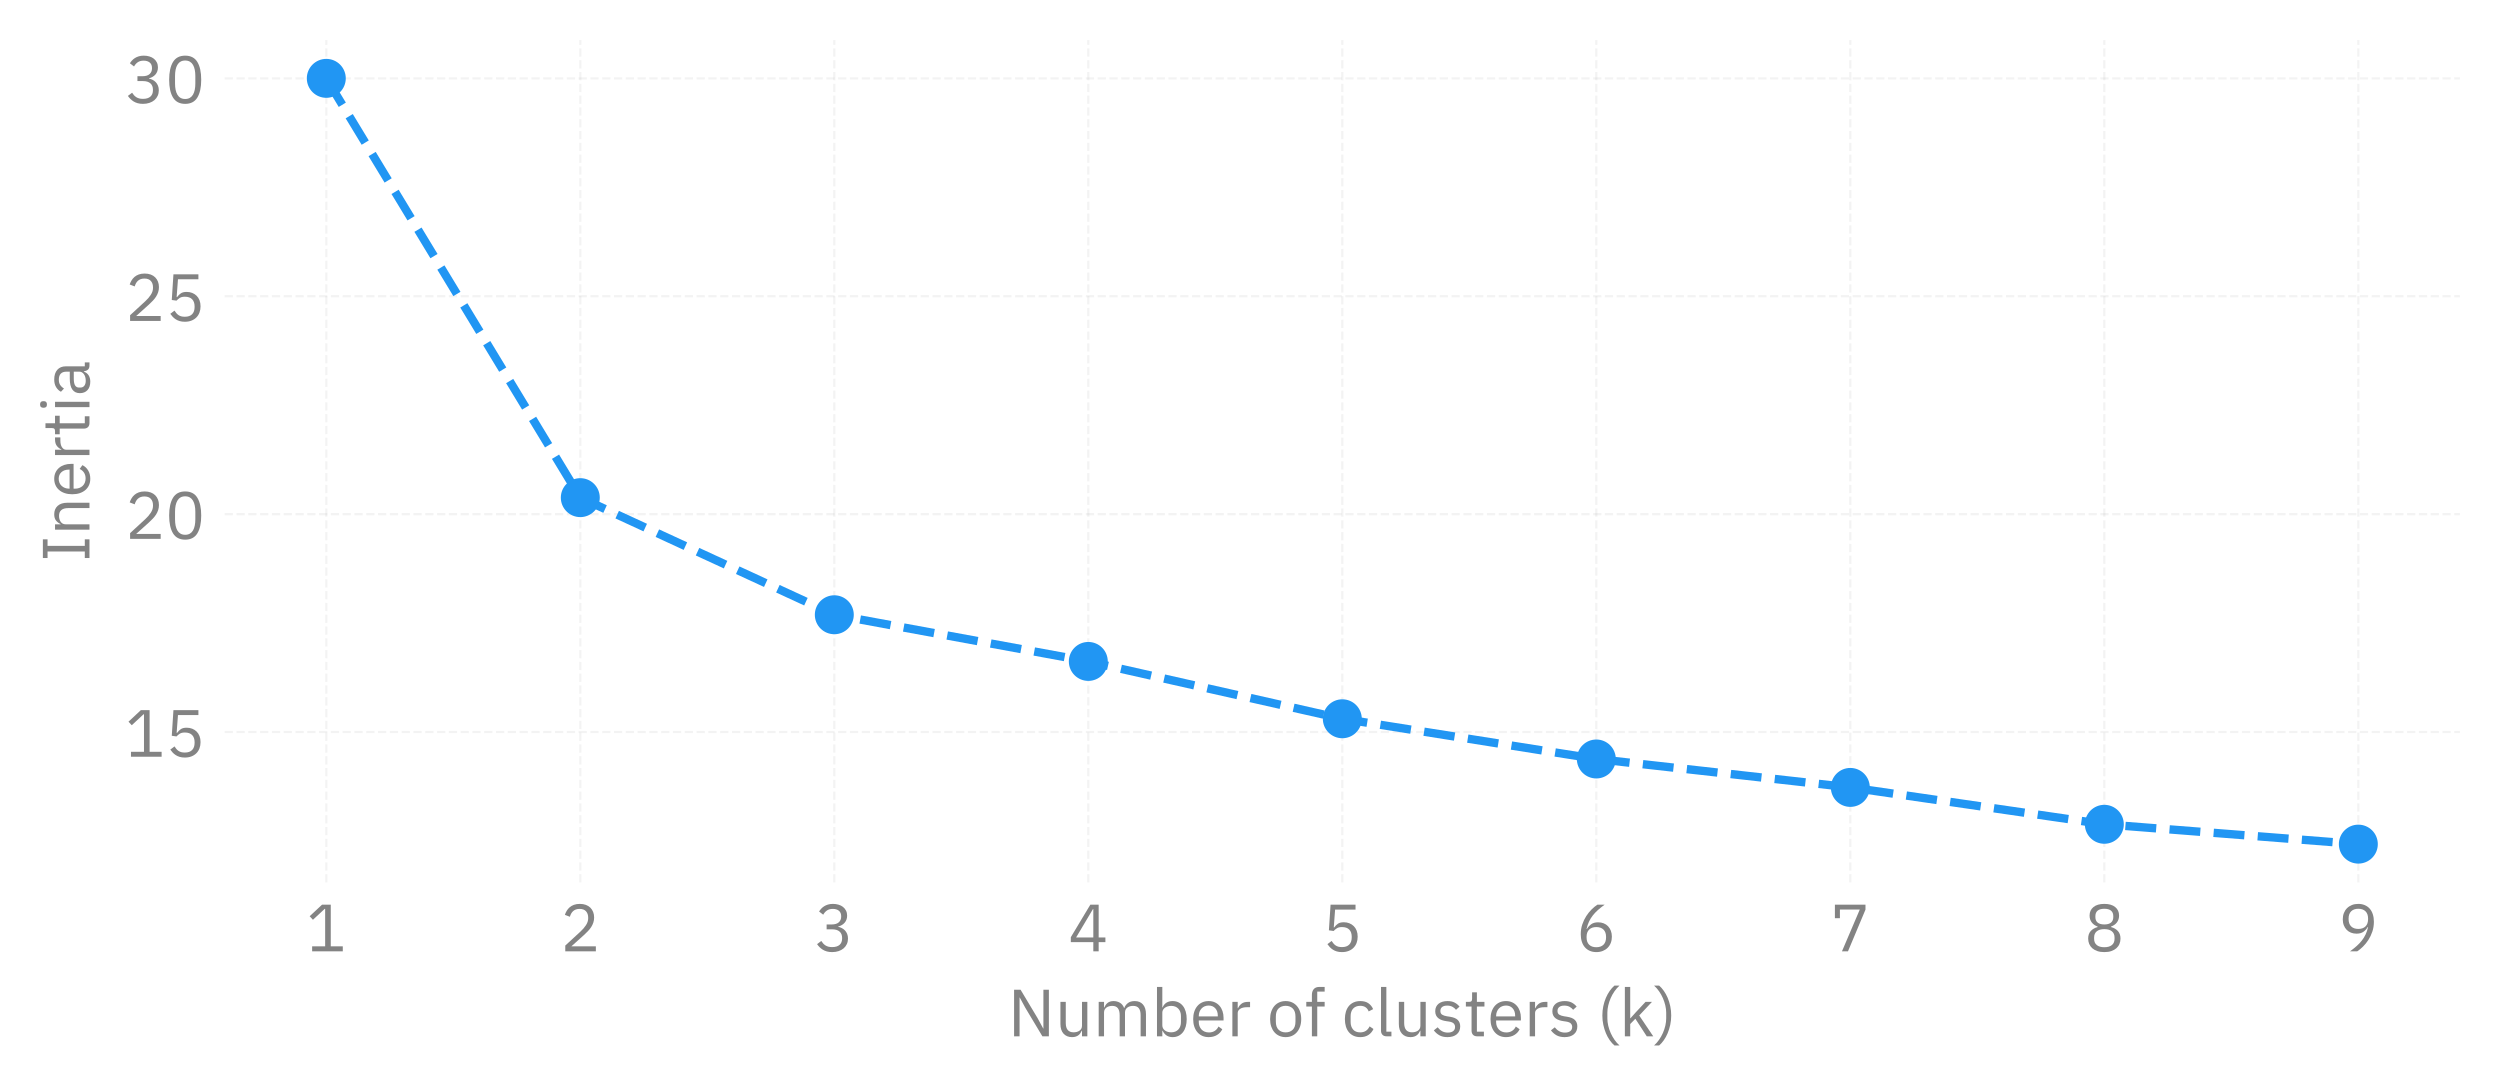
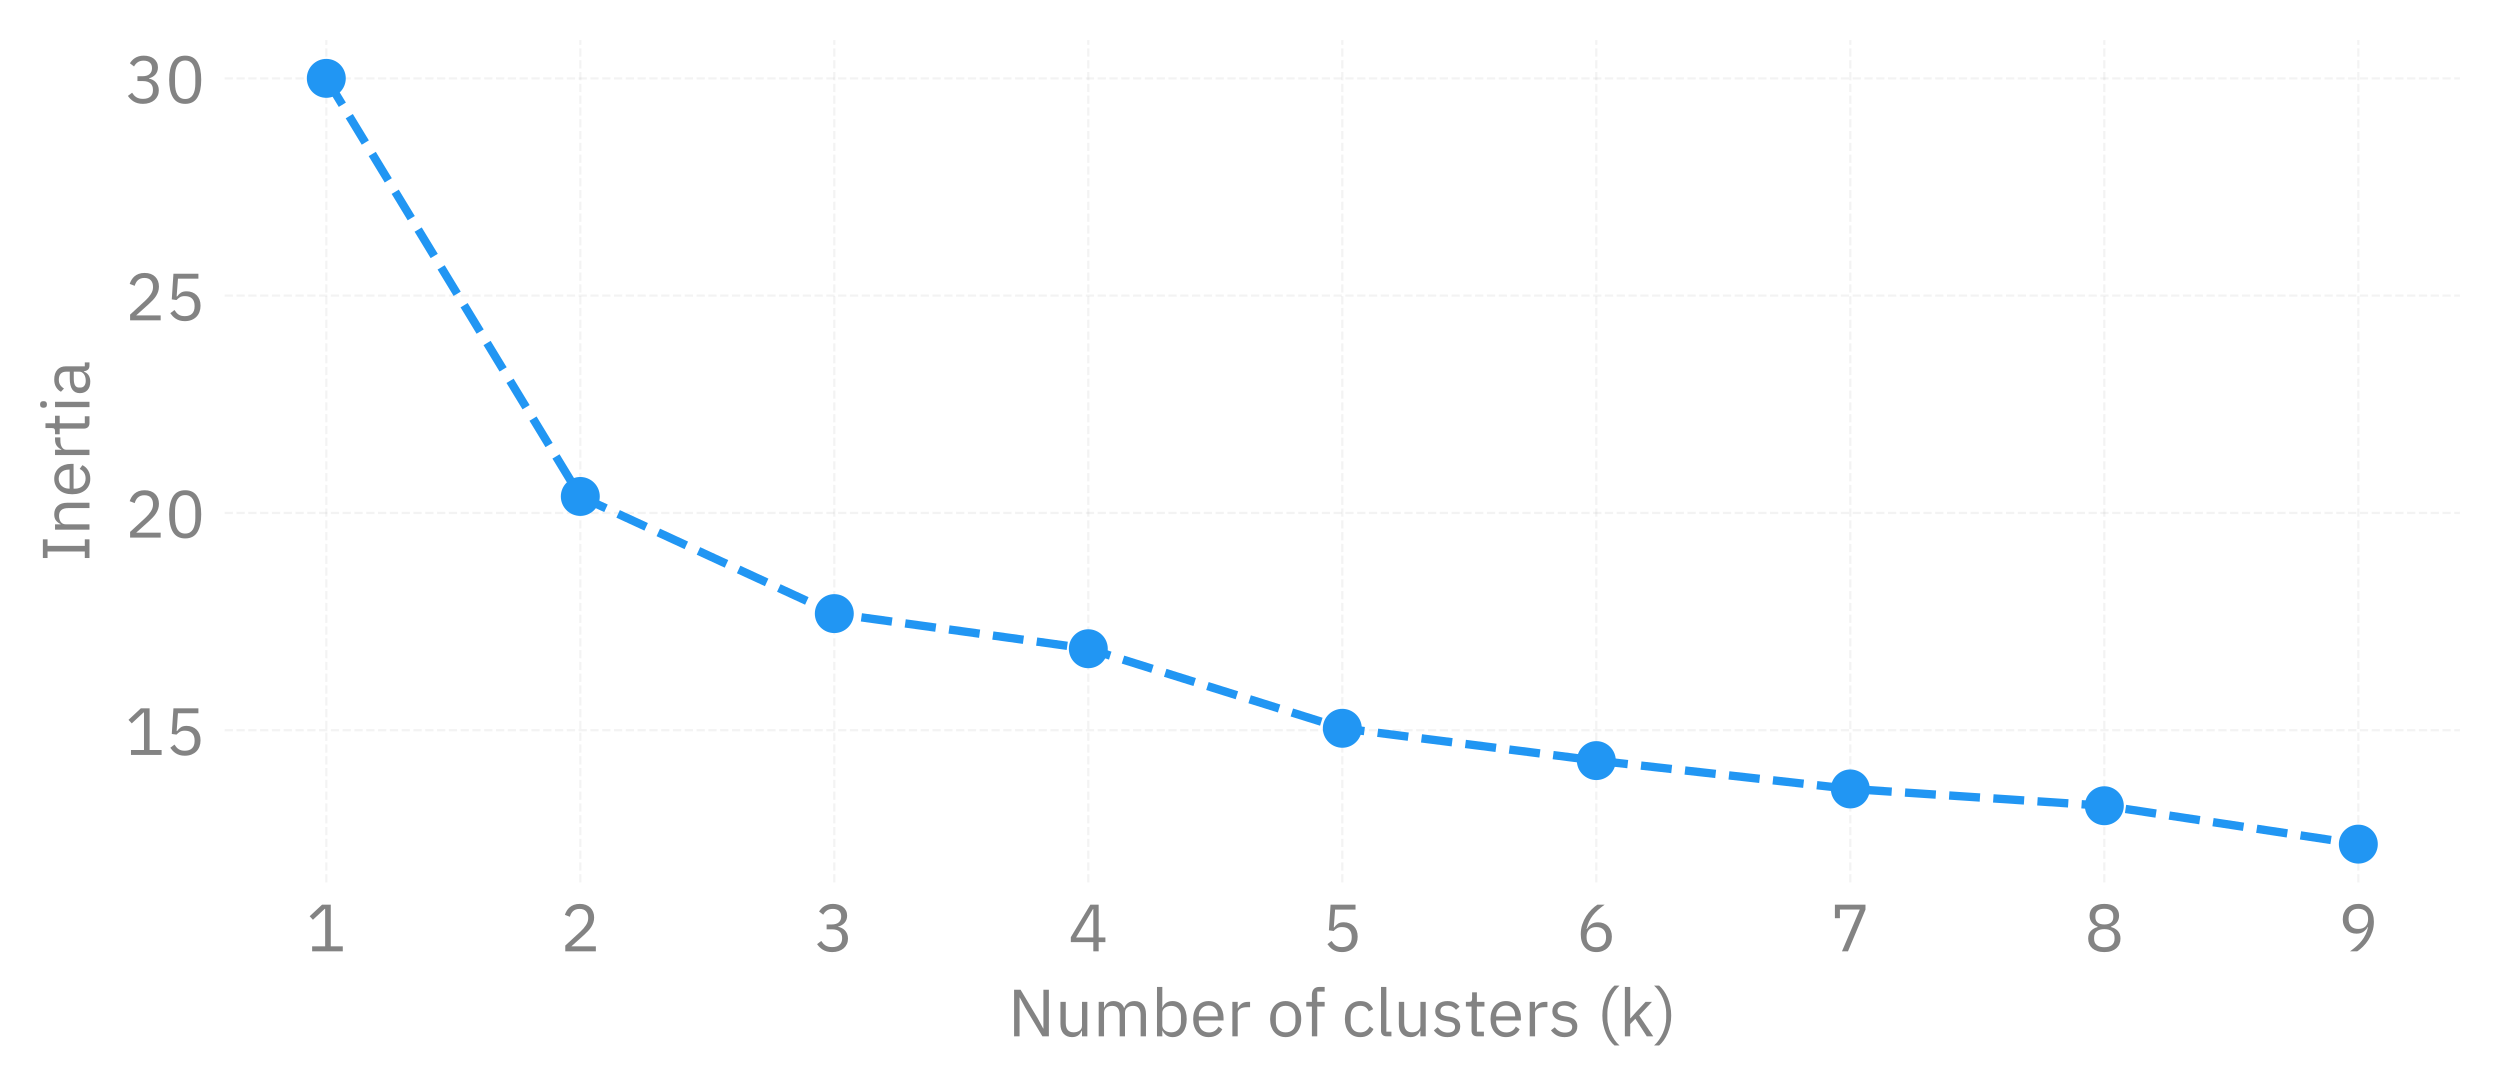
<svg xmlns="http://www.w3.org/2000/svg" xmlns:xlink="http://www.w3.org/1999/xlink" width="449.28pt" height="195.84pt" viewBox="0 0 449.28 195.84" version="1.1">
  <defs>
    <style type="text/css">*{stroke-linejoin: round; stroke-linecap: butt}</style>
  </defs>
  <g id="figure_1">
    <g id="patch_1">
      <path d="M 0 195.84  L 449.28 195.84  L 449.28 0  L 0 0  L 0 195.84  z " style="fill: none" />
    </g>
    <g id="axes_1">
      <g id="patch_2">
        <path d="M 40.38 158.58  L 442.08 158.58  L 442.08 7.2  L 40.38 7.2  L 40.38 158.58  z " style="fill: none" />
      </g>
      <g id="matplotlib.axis_1">
        <g id="xtick_1">
          <g id="line2d_1">
-             <path d="M 58.639 158.58  L 58.639 7.2  " clip-path="url(#p751b50d178)" style="fill: none; stroke-dasharray: 1.48,0.64; stroke-dashoffset: 0; stroke: #838383; stroke-opacity: 0.1; stroke-width: 0.4" />
+             <path d="M 58.639 158.58  L 58.639 7.2  " clip-path="url(#pd51248605a)" style="fill: none; stroke-dasharray: 1.48,0.64; stroke-dashoffset: 0; stroke: #838383; stroke-opacity: 0.1; stroke-width: 0.4" />
          </g>
          <g id="line2d_2" />
          <g id="text_1">
            <g style="fill: #838383" transform="translate(55.03909 170.96) scale(0.12 -0.12)">
              <defs>
                <path id="IBMPlexSans-Regular-31" d="M 563 0  L 563 474  L 1811 474  L 1811 4070  L 1766 4070  L 640 3021  L 326 3360  L 1510 4467  L 2349 4467  L 2349 474  L 3501 474  L 3501 0  L 563 0  z " transform="scale(0.015625)" />
              </defs>
              <use xlink:href="#IBMPlexSans-Regular-31" />
            </g>
          </g>
        </g>
        <g id="xtick_2">
          <g id="line2d_3">
-             <path d="M 104.287 158.58  L 104.287 7.2  " clip-path="url(#p751b50d178)" style="fill: none; stroke-dasharray: 1.48,0.64; stroke-dashoffset: 0; stroke: #838383; stroke-opacity: 0.1; stroke-width: 0.4" />
+             <path d="M 104.287 158.58  L 104.287 7.2  " clip-path="url(#pd51248605a)" style="fill: none; stroke-dasharray: 1.48,0.64; stroke-dashoffset: 0; stroke: #838383; stroke-opacity: 0.1; stroke-width: 0.4" />
          </g>
          <g id="line2d_4" />
          <g id="text_2">
            <g style="fill: #838383" transform="translate(100.6868 170.96) scale(0.12 -0.12)">
              <defs>
                <path id="IBMPlexSans-Regular-32" d="M 3411 0  L 480 0  L 480 550  L 1939 1894  Q 2253 2182 2464 2505  Q 2675 2829 2675 3155  L 2675 3232  Q 2675 3603 2470 3833  Q 2266 4064 1850 4064  Q 1645 4064 1491 4006  Q 1338 3949 1226 3846  Q 1114 3744 1040 3606  Q 966 3469 922 3309  L 442 3494  Q 506 3693 618 3881  Q 730 4070 899 4217  Q 1069 4365 1309 4454  Q 1549 4544 1875 4544  Q 2202 4544 2458 4448  Q 2714 4352 2886 4179  Q 3059 4006 3152 3769  Q 3245 3533 3245 3245  Q 3245 2982 3171 2758  Q 3098 2534 2970 2332  Q 2842 2131 2659 1939  Q 2477 1747 2266 1555  L 1062 474  L 3411 474  L 3411 0  z " transform="scale(0.015625)" />
              </defs>
              <use xlink:href="#IBMPlexSans-Regular-32" />
            </g>
          </g>
        </g>
        <g id="xtick_3">
          <g id="line2d_5">
-             <path d="M 149.935 158.58  L 149.935 7.2  " clip-path="url(#p751b50d178)" style="fill: none; stroke-dasharray: 1.48,0.64; stroke-dashoffset: 0; stroke: #838383; stroke-opacity: 0.1; stroke-width: 0.4" />
+             <path d="M 149.935 158.58  L 149.935 7.2  " clip-path="url(#pd51248605a)" style="fill: none; stroke-dasharray: 1.48,0.64; stroke-dashoffset: 0; stroke: #838383; stroke-opacity: 0.1; stroke-width: 0.4" />
          </g>
          <g id="line2d_6" />
          <g id="text_3">
            <g style="fill: #838383" transform="translate(146.3345 170.96) scale(0.12 -0.12)">
              <defs>
                <path id="IBMPlexSans-Regular-33" d="M 1670 2573  Q 2125 2573 2352 2781  Q 2579 2989 2579 3315  L 2579 3360  Q 2579 3712 2358 3888  Q 2138 4064 1779 4064  Q 1434 4064 1216 3913  Q 998 3763 858 3507  L 461 3814  Q 544 3949 662 4080  Q 781 4211 941 4313  Q 1101 4416 1312 4480  Q 1523 4544 1792 4544  Q 2074 4544 2323 4470  Q 2573 4397 2755 4253  Q 2938 4109 3043 3897  Q 3149 3686 3149 3418  Q 3149 3200 3081 3027  Q 3014 2854 2899 2726  Q 2784 2598 2627 2508  Q 2470 2419 2291 2374  L 2291 2349  Q 2470 2310 2640 2224  Q 2810 2138 2941 2000  Q 3072 1862 3152 1667  Q 3232 1472 3232 1222  Q 3232 934 3123 694  Q 3014 454 2816 284  Q 2618 115 2336 19  Q 2054 -77 1715 -77  Q 1427 -77 1203 -13  Q 979 51 806 160  Q 634 269 502 403  Q 371 538 269 685  L 672 992  Q 755 858 854 749  Q 954 640 1075 563  Q 1197 486 1350 444  Q 1504 403 1709 403  Q 2182 403 2425 617  Q 2669 832 2669 1229  L 2669 1280  Q 2669 1677 2425 1891  Q 2182 2106 1709 2106  L 1184 2106  L 1184 2573  L 1670 2573  z " transform="scale(0.015625)" />
              </defs>
              <use xlink:href="#IBMPlexSans-Regular-33" />
            </g>
          </g>
        </g>
        <g id="xtick_4">
          <g id="line2d_7">
-             <path d="M 195.582 158.58  L 195.582 7.2  " clip-path="url(#p751b50d178)" style="fill: none; stroke-dasharray: 1.48,0.64; stroke-dashoffset: 0; stroke: #838383; stroke-opacity: 0.1; stroke-width: 0.4" />
+             <path d="M 195.582 158.58  L 195.582 7.2  " clip-path="url(#pd51248605a)" style="fill: none; stroke-dasharray: 1.48,0.64; stroke-dashoffset: 0; stroke: #838383; stroke-opacity: 0.1; stroke-width: 0.4" />
          </g>
          <g id="line2d_8" />
          <g id="text_4">
            <g style="fill: #838383" transform="translate(191.9823 170.96) scale(0.12 -0.12)">
              <defs>
                <path id="IBMPlexSans-Regular-34" d="M 2400 0  L 2400 877  L 243 877  L 243 1350  L 2112 4467  L 2912 4467  L 2912 1325  L 3558 1325  L 3558 877  L 2912 877  L 2912 0  L 2400 0  z M 749 1325  L 2400 1325  L 2400 4051  L 2368 4051  L 749 1325  z " transform="scale(0.015625)" />
              </defs>
              <use xlink:href="#IBMPlexSans-Regular-34" />
            </g>
          </g>
        </g>
        <g id="xtick_5">
          <g id="line2d_9">
-             <path d="M 241.23 158.58  L 241.23 7.2  " clip-path="url(#p751b50d178)" style="fill: none; stroke-dasharray: 1.48,0.64; stroke-dashoffset: 0; stroke: #838383; stroke-opacity: 0.1; stroke-width: 0.4" />
+             <path d="M 241.23 158.58  L 241.23 7.2  " clip-path="url(#pd51248605a)" style="fill: none; stroke-dasharray: 1.48,0.64; stroke-dashoffset: 0; stroke: #838383; stroke-opacity: 0.1; stroke-width: 0.4" />
          </g>
          <g id="line2d_10" />
          <g id="text_5">
            <g style="fill: #838383" transform="translate(237.63 170.96) scale(0.12 -0.12)">
              <defs>
                <path id="IBMPlexSans-Regular-35" d="M 3187 3994  L 1229 3994  L 1101 2291  L 1146 2291  Q 1306 2515 1507 2649  Q 1709 2784 2061 2784  Q 2349 2784 2592 2688  Q 2835 2592 3014 2416  Q 3194 2240 3293 1984  Q 3392 1728 3392 1402  Q 3392 1075 3289 803  Q 3187 531 2992 336  Q 2797 141 2518 32  Q 2240 -77 1888 -77  Q 1606 -77 1392 -13  Q 1178 51 1011 160  Q 845 269 720 403  Q 595 538 493 685  L 896 992  Q 979 858 1072 749  Q 1165 640 1277 563  Q 1389 486 1536 444  Q 1683 403 1888 403  Q 2349 403 2585 646  Q 2822 890 2822 1331  L 2822 1395  Q 2822 1837 2585 2080  Q 2349 2323 1888 2323  Q 1581 2323 1405 2211  Q 1229 2099 1088 1946  L 634 2010  L 794 4467  L 3187 4467  L 3187 3994  z " transform="scale(0.015625)" />
              </defs>
              <use xlink:href="#IBMPlexSans-Regular-35" />
            </g>
          </g>
        </g>
        <g id="xtick_6">
          <g id="line2d_11">
-             <path d="M 286.878 158.58  L 286.878 7.2  " clip-path="url(#p751b50d178)" style="fill: none; stroke-dasharray: 1.48,0.64; stroke-dashoffset: 0; stroke: #838383; stroke-opacity: 0.1; stroke-width: 0.4" />
+             <path d="M 286.878 158.58  L 286.878 7.2  " clip-path="url(#pd51248605a)" style="fill: none; stroke-dasharray: 1.48,0.64; stroke-dashoffset: 0; stroke: #838383; stroke-opacity: 0.1; stroke-width: 0.4" />
          </g>
          <g id="line2d_12" />
          <g id="text_6">
            <g style="fill: #838383" transform="translate(283.2777 170.96) scale(0.12 -0.12)">
              <defs>
                <path id="IBMPlexSans-Regular-36" d="M 1926 -77  Q 1581 -77 1302 41  Q 1024 160 829 381  Q 634 602 531 922  Q 429 1242 429 1638  Q 429 2138 576 2576  Q 723 3014 956 3376  Q 1190 3738 1472 4016  Q 1754 4294 2022 4467  L 2714 4467  Q 2355 4205 2073 3955  Q 1792 3706 1581 3434  Q 1370 3162 1222 2851  Q 1075 2541 986 2150  L 1018 2138  Q 1178 2413 1430 2595  Q 1683 2778 2093 2778  Q 2381 2778 2624 2682  Q 2867 2586 3040 2406  Q 3213 2227 3312 1971  Q 3411 1715 3411 1402  Q 3411 1075 3305 803  Q 3200 531 3005 336  Q 2810 141 2534 32  Q 2259 -77 1926 -77  z M 1920 390  Q 2362 390 2608 633  Q 2854 877 2854 1331  L 2854 1382  Q 2854 1837 2608 2080  Q 2362 2323 1920 2323  Q 1478 2323 1232 2080  Q 986 1837 986 1382  L 986 1331  Q 986 877 1232 633  Q 1478 390 1920 390  z " transform="scale(0.015625)" />
              </defs>
              <use xlink:href="#IBMPlexSans-Regular-36" />
            </g>
          </g>
        </g>
        <g id="xtick_7">
          <g id="line2d_13">
-             <path d="M 332.525 158.58  L 332.525 7.2  " clip-path="url(#p751b50d178)" style="fill: none; stroke-dasharray: 1.48,0.64; stroke-dashoffset: 0; stroke: #838383; stroke-opacity: 0.1; stroke-width: 0.4" />
+             <path d="M 332.525 158.58  L 332.525 7.2  " clip-path="url(#pd51248605a)" style="fill: none; stroke-dasharray: 1.48,0.64; stroke-dashoffset: 0; stroke: #838383; stroke-opacity: 0.1; stroke-width: 0.4" />
          </g>
          <g id="line2d_14" />
          <g id="text_7">
            <g style="fill: #838383" transform="translate(328.9255 170.96) scale(0.12 -0.12)">
              <defs>
                <path id="IBMPlexSans-Regular-37" d="M 1120 0  L 2829 4006  L 922 4006  L 922 3174  L 442 3174  L 442 4467  L 3373 4467  L 3373 3994  L 1696 0  L 1120 0  z " transform="scale(0.015625)" />
              </defs>
              <use xlink:href="#IBMPlexSans-Regular-37" />
            </g>
          </g>
        </g>
        <g id="xtick_8">
          <g id="line2d_15">
-             <path d="M 378.173 158.58  L 378.173 7.2  " clip-path="url(#p751b50d178)" style="fill: none; stroke-dasharray: 1.48,0.64; stroke-dashoffset: 0; stroke: #838383; stroke-opacity: 0.1; stroke-width: 0.4" />
+             <path d="M 378.173 158.58  L 378.173 7.2  " clip-path="url(#pd51248605a)" style="fill: none; stroke-dasharray: 1.48,0.64; stroke-dashoffset: 0; stroke: #838383; stroke-opacity: 0.1; stroke-width: 0.4" />
          </g>
          <g id="line2d_16" />
          <g id="text_8">
            <g style="fill: #838383" transform="translate(374.5732 170.96) scale(0.12 -0.12)">
              <defs>
                <path id="IBMPlexSans-Regular-38" d="M 1920 -77  Q 1536 -77 1248 22  Q 960 122 765 294  Q 570 467 470 704  Q 371 941 371 1216  Q 371 1677 620 1945  Q 870 2214 1274 2323  L 1274 2374  Q 922 2496 714 2768  Q 506 3040 506 3424  Q 506 3936 877 4240  Q 1248 4544 1920 4544  Q 2592 4544 2963 4240  Q 3334 3936 3334 3424  Q 3334 3040 3126 2768  Q 2918 2496 2566 2374  L 2566 2323  Q 2970 2214 3219 1945  Q 3469 1677 3469 1216  Q 3469 941 3369 704  Q 3270 467 3075 294  Q 2880 122 2592 22  Q 2304 -77 1920 -77  z M 1920 390  Q 2387 390 2643 598  Q 2899 806 2899 1190  L 2899 1325  Q 2899 1709 2643 1917  Q 2387 2125 1920 2125  Q 1453 2125 1197 1917  Q 941 1709 941 1325  L 941 1190  Q 941 806 1197 598  Q 1453 390 1920 390  z M 1920 2573  Q 2342 2573 2560 2752  Q 2778 2931 2778 3277  L 2778 3373  Q 2778 3718 2560 3897  Q 2342 4077 1920 4077  Q 1498 4077 1280 3897  Q 1062 3718 1062 3373  L 1062 3277  Q 1062 2931 1280 2752  Q 1498 2573 1920 2573  z " transform="scale(0.015625)" />
              </defs>
              <use xlink:href="#IBMPlexSans-Regular-38" />
            </g>
          </g>
        </g>
        <g id="xtick_9">
          <g id="line2d_17">
-             <path d="M 423.821 158.58  L 423.821 7.2  " clip-path="url(#p751b50d178)" style="fill: none; stroke-dasharray: 1.48,0.64; stroke-dashoffset: 0; stroke: #838383; stroke-opacity: 0.1; stroke-width: 0.4" />
+             <path d="M 423.821 158.58  L 423.821 7.2  " clip-path="url(#pd51248605a)" style="fill: none; stroke-dasharray: 1.48,0.64; stroke-dashoffset: 0; stroke: #838383; stroke-opacity: 0.1; stroke-width: 0.4" />
          </g>
          <g id="line2d_18" />
          <g id="text_9">
            <g style="fill: #838383" transform="translate(420.2209 170.96) scale(0.12 -0.12)">
              <defs>
                <path id="IBMPlexSans-Regular-39" d="M 3411 2829  Q 3411 2330 3264 1891  Q 3117 1453 2883 1091  Q 2650 730 2368 451  Q 2086 173 1818 0  L 1126 0  Q 1485 262 1766 512  Q 2048 762 2259 1034  Q 2470 1306 2617 1616  Q 2765 1926 2854 2317  L 2822 2330  Q 2662 2054 2409 1872  Q 2157 1690 1747 1690  Q 1459 1690 1216 1786  Q 973 1882 800 2061  Q 627 2240 528 2493  Q 429 2746 429 3066  Q 429 3392 534 3664  Q 640 3936 835 4131  Q 1030 4326 1302 4435  Q 1574 4544 1914 4544  Q 2259 4544 2537 4425  Q 2816 4307 3011 4086  Q 3206 3866 3308 3546  Q 3411 3226 3411 2829  z M 1920 2144  Q 2362 2144 2608 2387  Q 2854 2630 2854 3085  L 2854 3136  Q 2854 3590 2608 3833  Q 2362 4077 1920 4077  Q 1478 4077 1232 3833  Q 986 3590 986 3136  L 986 3085  Q 986 2630 1232 2387  Q 1478 2144 1920 2144  z " transform="scale(0.015625)" />
              </defs>
              <use xlink:href="#IBMPlexSans-Regular-39" />
            </g>
          </g>
        </g>
        <g id="text_10">
          <g style="fill: #838383" transform="translate(181.1278 186.24) scale(0.12 -0.12)">
            <defs>
              <path id="IBMPlexSans-Regular-4e" d="M 1677 2726  L 1139 3718  L 1120 3718  L 1120 0  L 595 0  L 595 4467  L 1216 4467  L 2848 1741  L 3386 749  L 3405 749  L 3405 4467  L 3930 4467  L 3930 0  L 3309 0  L 1677 2726  z " transform="scale(0.015625)" />
              <path id="IBMPlexSans-Regular-75" d="M 2579 538  L 2554 538  Q 2502 422 2428 310  Q 2355 198 2246 112  Q 2138 26 1984 -25  Q 1830 -77 1626 -77  Q 1114 -77 813 252  Q 512 582 512 1184  L 512 3302  L 1024 3302  L 1024 1274  Q 1024 384 1779 384  Q 1933 384 2077 422  Q 2221 461 2333 537  Q 2445 614 2512 732  Q 2579 851 2579 1018  L 2579 3302  L 3091 3302  L 3091 0  L 2579 0  L 2579 538  z " transform="scale(0.015625)" />
              <path id="IBMPlexSans-Regular-6d" d="M 544 0  L 544 3302  L 1056 3302  L 1056 2765  L 1082 2765  Q 1139 2893 1212 3005  Q 1286 3117 1392 3200  Q 1498 3283 1638 3331  Q 1779 3379 1971 3379  Q 2298 3379 2573 3222  Q 2848 3066 2982 2707  L 2995 2707  Q 3085 2976 3331 3177  Q 3578 3379 4000 3379  Q 4506 3379 4790 3049  Q 5075 2720 5075 2118  L 5075 0  L 4563 0  L 4563 2029  Q 4563 2470 4390 2694  Q 4218 2918 3840 2918  Q 3686 2918 3548 2880  Q 3411 2842 3302 2765  Q 3194 2688 3130 2569  Q 3066 2451 3066 2291  L 3066 0  L 2554 0  L 2554 2029  Q 2554 2470 2381 2694  Q 2208 2918 1843 2918  Q 1690 2918 1549 2880  Q 1408 2842 1299 2765  Q 1190 2688 1123 2569  Q 1056 2451 1056 2291  L 1056 0  L 544 0  z " transform="scale(0.015625)" />
              <path id="IBMPlexSans-Regular-62" d="M 544 4736  L 1056 4736  L 1056 2765  L 1082 2765  Q 1210 3078 1456 3228  Q 1702 3379 2048 3379  Q 2355 3379 2604 3257  Q 2854 3136 3030 2912  Q 3206 2688 3299 2368  Q 3392 2048 3392 1651  Q 3392 1254 3299 934  Q 3206 614 3030 390  Q 2854 166 2604 44  Q 2355 -77 2048 -77  Q 1376 -77 1082 538  L 1056 538  L 1056 0  L 544 0  L 544 4736  z M 1907 384  Q 2342 384 2592 656  Q 2842 928 2842 1370  L 2842 1933  Q 2842 2374 2592 2646  Q 2342 2918 1907 2918  Q 1734 2918 1577 2870  Q 1421 2822 1305 2739  Q 1190 2656 1123 2537  Q 1056 2419 1056 2285  L 1056 1056  Q 1056 896 1123 771  Q 1190 646 1305 560  Q 1421 474 1577 429  Q 1734 384 1907 384  z " transform="scale(0.015625)" />
              <path id="IBMPlexSans-Regular-65" d="M 1786 -77  Q 1446 -77 1174 44  Q 902 166 707 393  Q 512 621 406 937  Q 301 1254 301 1651  Q 301 2042 406 2362  Q 512 2682 707 2909  Q 902 3136 1174 3257  Q 1446 3379 1786 3379  Q 2118 3379 2380 3257  Q 2643 3136 2828 2921  Q 3014 2707 3113 2412  Q 3213 2118 3213 1766  L 3213 1523  L 838 1523  L 838 1370  Q 838 1158 905 976  Q 973 794 1097 659  Q 1222 525 1404 448  Q 1587 371 1818 371  Q 2131 371 2364 518  Q 2598 666 2726 941  L 3091 678  Q 2931 339 2592 131  Q 2253 -77 1786 -77  z M 1786 2950  Q 1574 2950 1401 2876  Q 1229 2803 1104 2668  Q 979 2534 908 2352  Q 838 2170 838 1952  L 838 1907  L 2662 1907  L 2662 1978  Q 2662 2419 2422 2684  Q 2182 2950 1786 2950  z " transform="scale(0.015625)" />
              <path id="IBMPlexSans-Regular-72" d="M 544 0  L 544 3302  L 1056 3302  L 1056 2694  L 1088 2694  Q 1178 2931 1408 3116  Q 1638 3302 2042 3302  L 2240 3302  L 2240 2790  L 1939 2790  Q 1523 2790 1289 2633  Q 1056 2477 1056 2240  L 1056 0  L 544 0  z " transform="scale(0.015625)" />
              <path id="IBMPlexSans-Regular-20" transform="scale(0.015625)" />
              <path id="IBMPlexSans-Regular-6f" d="M 1792 -77  Q 1459 -77 1184 44  Q 909 166 713 393  Q 518 621 409 937  Q 301 1254 301 1651  Q 301 2042 409 2362  Q 518 2682 713 2909  Q 909 3136 1184 3257  Q 1459 3379 1792 3379  Q 2125 3379 2397 3257  Q 2669 3136 2867 2909  Q 3066 2682 3174 2362  Q 3283 2042 3283 1651  Q 3283 1254 3174 937  Q 3066 621 2867 393  Q 2669 166 2397 44  Q 2125 -77 1792 -77  z M 1792 378  Q 2208 378 2470 634  Q 2733 890 2733 1414  L 2733 1888  Q 2733 2413 2470 2669  Q 2208 2925 1792 2925  Q 1376 2925 1113 2669  Q 851 2413 851 1888  L 851 1414  Q 851 890 1113 634  Q 1376 378 1792 378  z " transform="scale(0.015625)" />
              <path id="IBMPlexSans-Regular-66" d="M 723 2854  L 186 2854  L 186 3302  L 723 3302  L 723 3968  Q 723 4314 902 4525  Q 1082 4736 1446 4736  L 1946 4736  L 1946 4288  L 1235 4288  L 1235 3302  L 1946 3302  L 1946 2854  L 1235 2854  L 1235 0  L 723 0  L 723 2854  z " transform="scale(0.015625)" />
              <path id="IBMPlexSans-Regular-63" d="M 1773 -77  Q 1427 -77 1152 44  Q 877 166 688 390  Q 499 614 400 934  Q 301 1254 301 1651  Q 301 2048 400 2368  Q 499 2688 688 2912  Q 877 3136 1152 3257  Q 1427 3379 1773 3379  Q 2266 3379 2563 3164  Q 2861 2950 3008 2605  L 2579 2387  Q 2490 2643 2285 2784  Q 2080 2925 1773 2925  Q 1542 2925 1369 2851  Q 1197 2778 1081 2646  Q 966 2515 908 2332  Q 851 2150 851 1933  L 851 1370  Q 851 934 1084 656  Q 1318 378 1773 378  Q 2394 378 2669 954  L 3040 704  Q 2880 346 2563 134  Q 2246 -77 1773 -77  z " transform="scale(0.015625)" />
              <path id="IBMPlexSans-Regular-6c" d="M 1088 0  Q 819 0 681 150  Q 544 301 544 531  L 544 4736  L 1056 4736  L 1056 448  L 1542 448  L 1542 0  L 1088 0  z " transform="scale(0.015625)" />
              <path id="IBMPlexSans-Regular-73" d="M 1536 -77  Q 1075 -77 764 99  Q 454 275 230 570  L 595 864  Q 787 621 1024 489  Q 1261 358 1574 358  Q 1901 358 2083 499  Q 2266 640 2266 896  Q 2266 1088 2141 1225  Q 2016 1363 1690 1414  L 1427 1453  Q 1197 1485 1005 1552  Q 813 1619 669 1731  Q 525 1843 445 2009  Q 365 2176 365 2406  Q 365 2650 454 2832  Q 544 3014 701 3136  Q 858 3258 1075 3318  Q 1293 3379 1542 3379  Q 1946 3379 2218 3238  Q 2490 3098 2694 2848  L 2355 2541  Q 2246 2694 2035 2819  Q 1824 2944 1504 2944  Q 1184 2944 1021 2806  Q 858 2669 858 2432  Q 858 2189 1021 2080  Q 1184 1971 1491 1920  L 1747 1882  Q 2298 1798 2528 1564  Q 2758 1331 2758 954  Q 2758 474 2432 198  Q 2106 -77 1536 -77  z " transform="scale(0.015625)" />
              <path id="IBMPlexSans-Regular-74" d="M 1274 0  Q 1005 0 867 150  Q 730 301 730 544  L 730 2854  L 186 2854  L 186 3302  L 493 3302  Q 659 3302 720 3369  Q 781 3437 781 3603  L 781 4218  L 1242 4218  L 1242 3302  L 1965 3302  L 1965 2854  L 1242 2854  L 1242 448  L 1914 448  L 1914 0  L 1274 0  z " transform="scale(0.015625)" />
              <path id="IBMPlexSans-Regular-28" d="M 531 1997  Q 531 2458 620 2886  Q 710 3315 867 3683  Q 1024 4051 1235 4352  Q 1446 4653 1690 4864  L 2176 4864  Q 1907 4621 1692 4313  Q 1478 4006 1328 3660  Q 1178 3315 1094 2956  Q 1011 2598 1011 2266  L 1011 1715  Q 1011 1376 1094 1017  Q 1178 659 1331 313  Q 1485 -32 1699 -339  Q 1914 -646 2176 -877  L 1690 -877  Q 1453 -678 1241 -377  Q 1030 -77 873 294  Q 717 666 624 1098  Q 531 1530 531 1997  z " transform="scale(0.015625)" />
              <path id="IBMPlexSans-Regular-6b" d="M 544 4736  L 1056 4736  L 1056 1734  L 1082 1734  L 1587 2298  L 2522 3302  L 3142 3302  L 1920 1997  L 3264 0  L 2643 0  L 1549 1683  L 1056 1178  L 1056 0  L 544 0  L 544 4736  z " transform="scale(0.015625)" />
              <path id="IBMPlexSans-Regular-29" d="M 1613 1997  Q 1613 1530 1520 1098  Q 1427 666 1270 294  Q 1114 -77 902 -377  Q 691 -678 454 -877  L -32 -877  Q 230 -646 444 -339  Q 659 -32 812 313  Q 966 659 1049 1017  Q 1133 1376 1133 1715  L 1133 2266  Q 1133 2598 1049 2956  Q 966 3315 816 3660  Q 666 4006 451 4313  Q 237 4621 -32 4864  L 454 4864  Q 698 4653 909 4352  Q 1120 4051 1277 3683  Q 1434 3315 1523 2886  Q 1613 2458 1613 1997  z " transform="scale(0.015625)" />
            </defs>
            <use xlink:href="#IBMPlexSans-Regular-4e" />
            <use xlink:href="#IBMPlexSans-Regular-75" transform="translate(70.69998 0)" />
            <use xlink:href="#IBMPlexSans-Regular-6d" transform="translate(127.5 0)" />
            <use xlink:href="#IBMPlexSans-Regular-62" transform="translate(214.8 0)" />
            <use xlink:href="#IBMPlexSans-Regular-65" transform="translate(272.7999 0)" />
            <use xlink:href="#IBMPlexSans-Regular-72" transform="translate(327.6999 0)" />
            <use xlink:href="#IBMPlexSans-Regular-20" transform="translate(364.3999 0)" />
            <use xlink:href="#IBMPlexSans-Regular-6f" transform="translate(387.9999 0)" />
            <use xlink:href="#IBMPlexSans-Regular-66" transform="translate(443.9999 0)" />
            <use xlink:href="#IBMPlexSans-Regular-20" transform="translate(476.3999 0)" />
            <use xlink:href="#IBMPlexSans-Regular-63" transform="translate(499.9999 0)" />
            <use xlink:href="#IBMPlexSans-Regular-6c" transform="translate(550.2999 0)" />
            <use xlink:href="#IBMPlexSans-Regular-75" transform="translate(577.4999 0)" />
            <use xlink:href="#IBMPlexSans-Regular-73" transform="translate(634.2999 0)" />
            <use xlink:href="#IBMPlexSans-Regular-74" transform="translate(682.9999 0)" />
            <use xlink:href="#IBMPlexSans-Regular-65" transform="translate(718.0999 0)" />
            <use xlink:href="#IBMPlexSans-Regular-72" transform="translate(772.9998 0)" />
            <use xlink:href="#IBMPlexSans-Regular-73" transform="translate(809.6998 0)" />
            <use xlink:href="#IBMPlexSans-Regular-20" transform="translate(858.3998 0)" />
            <use xlink:href="#IBMPlexSans-Regular-28" transform="translate(881.9998 0)" />
            <use xlink:href="#IBMPlexSans-Regular-6b" transform="translate(915.4998 0)" />
            <use xlink:href="#IBMPlexSans-Regular-29" transform="translate(968.1998 0)" />
          </g>
        </g>
      </g>
      <g id="matplotlib.axis_2">
        <g id="ytick_1">
          <g id="line2d_19">
-             <path d="M 40.38 131.557  L 442.08 131.557  " clip-path="url(#p751b50d178)" style="fill: none; stroke-dasharray: 1.48,0.64; stroke-dashoffset: 0; stroke: #838383; stroke-opacity: 0.1; stroke-width: 0.4" />
+             <path d="M 40.38 131.228  L 442.08 131.228  " clip-path="url(#pd51248605a)" style="fill: none; stroke-dasharray: 1.48,0.64; stroke-dashoffset: 0; stroke: #838383; stroke-opacity: 0.1; stroke-width: 0.4" />
          </g>
          <g id="line2d_20" />
          <g id="text_11">
-             <g style="fill: #838383" transform="translate(22.48 135.9971) scale(0.12 -0.12)">
+             <g style="fill: #838383" transform="translate(22.48 135.6685) scale(0.12 -0.12)">
              <use xlink:href="#IBMPlexSans-Regular-31" />
              <use xlink:href="#IBMPlexSans-Regular-35" transform="translate(59.99999 0)" />
            </g>
          </g>
        </g>
        <g id="ytick_2">
          <g id="line2d_21">
-             <path d="M 40.38 92.398  L 442.08 92.398  " clip-path="url(#p751b50d178)" style="fill: none; stroke-dasharray: 1.48,0.64; stroke-dashoffset: 0; stroke: #838383; stroke-opacity: 0.1; stroke-width: 0.4" />
+             <path d="M 40.38 92.179  L 442.08 92.179  " clip-path="url(#pd51248605a)" style="fill: none; stroke-dasharray: 1.48,0.64; stroke-dashoffset: 0; stroke: #838383; stroke-opacity: 0.1; stroke-width: 0.4" />
          </g>
          <g id="line2d_22" />
          <g id="text_12">
-             <g style="fill: #838383" transform="translate(22.48 96.83834) scale(0.12 -0.12)">
+             <g style="fill: #838383" transform="translate(22.48 96.61927) scale(0.12 -0.12)">
              <defs>
                <path id="IBMPlexSans-Regular-30" d="M 1920 -77  Q 1120 -77 752 531  Q 384 1139 384 2234  Q 384 3328 752 3936  Q 1120 4544 1920 4544  Q 2720 4544 3088 3936  Q 3456 3328 3456 2234  Q 3456 1139 3088 531  Q 2720 -77 1920 -77  z M 1920 390  Q 2182 390 2368 499  Q 2554 608 2669 806  Q 2784 1005 2838 1273  Q 2893 1542 2893 1869  L 2893 2598  Q 2893 2925 2838 3193  Q 2784 3462 2669 3660  Q 2554 3859 2368 3968  Q 2182 4077 1920 4077  Q 1658 4077 1472 3968  Q 1286 3859 1171 3660  Q 1056 3462 1001 3193  Q 947 2925 947 2598  L 947 1869  Q 947 1542 1001 1273  Q 1056 1005 1171 806  Q 1286 608 1472 499  Q 1658 390 1920 390  z " transform="scale(0.015625)" />
              </defs>
              <use xlink:href="#IBMPlexSans-Regular-32" />
              <use xlink:href="#IBMPlexSans-Regular-30" transform="translate(59.99999 0)" />
            </g>
          </g>
        </g>
        <g id="ytick_3">
          <g id="line2d_23">
-             <path d="M 40.38 53.24  L 442.08 53.24  " clip-path="url(#p751b50d178)" style="fill: none; stroke-dasharray: 1.48,0.64; stroke-dashoffset: 0; stroke: #838383; stroke-opacity: 0.1; stroke-width: 0.4" />
+             <path d="M 40.38 53.13  L 442.08 53.13  " clip-path="url(#pd51248605a)" style="fill: none; stroke-dasharray: 1.48,0.64; stroke-dashoffset: 0; stroke: #838383; stroke-opacity: 0.1; stroke-width: 0.4" />
          </g>
          <g id="line2d_24" />
          <g id="text_13">
-             <g style="fill: #838383" transform="translate(22.48 57.67963) scale(0.12 -0.12)">
+             <g style="fill: #838383" transform="translate(22.48 57.57009) scale(0.12 -0.12)">
              <use xlink:href="#IBMPlexSans-Regular-32" />
              <use xlink:href="#IBMPlexSans-Regular-35" transform="translate(59.99999 0)" />
            </g>
          </g>
        </g>
        <g id="ytick_4">
          <g id="line2d_25">
-             <path d="M 40.38 14.081  L 442.08 14.081  " clip-path="url(#p751b50d178)" style="fill: none; stroke-dasharray: 1.48,0.64; stroke-dashoffset: 0; stroke: #838383; stroke-opacity: 0.1; stroke-width: 0.4" />
+             <path d="M 40.38 14.081  L 442.08 14.081  " clip-path="url(#pd51248605a)" style="fill: none; stroke-dasharray: 1.48,0.64; stroke-dashoffset: 0; stroke: #838383; stroke-opacity: 0.1; stroke-width: 0.4" />
          </g>
          <g id="line2d_26" />
          <g id="text_14">
            <g style="fill: #838383" transform="translate(22.48 18.52091) scale(0.12 -0.12)">
              <use xlink:href="#IBMPlexSans-Regular-33" />
              <use xlink:href="#IBMPlexSans-Regular-30" transform="translate(59.99999 0)" />
            </g>
          </g>
        </g>
        <g id="text_15">
          <g style="fill: #838383" transform="translate(16.08 101.0044) rotate(-90) scale(0.12 -0.12)">
            <defs>
              <path id="IBMPlexSans-Regular-49" d="M 384 0  L 384 448  L 1011 448  L 1011 4019  L 384 4019  L 384 4467  L 2176 4467  L 2176 4019  L 1549 4019  L 1549 448  L 2176 448  L 2176 0  L 384 0  z " transform="scale(0.015625)" />
              <path id="IBMPlexSans-Regular-6e" d="M 544 0  L 544 3302  L 1056 3302  L 1056 2765  L 1082 2765  Q 1203 3046 1424 3212  Q 1645 3379 2016 3379  Q 2528 3379 2825 3049  Q 3123 2720 3123 2118  L 3123 0  L 2611 0  L 2611 2029  Q 2611 2918 1862 2918  Q 1709 2918 1565 2880  Q 1421 2842 1305 2765  Q 1190 2688 1123 2569  Q 1056 2451 1056 2291  L 1056 0  L 544 0  z " transform="scale(0.015625)" />
              <path id="IBMPlexSans-Regular-69" d="M 800 4077  Q 634 4077 560 4157  Q 486 4237 486 4365  L 486 4448  Q 486 4576 560 4656  Q 634 4736 800 4736  Q 966 4736 1040 4656  Q 1114 4576 1114 4448  L 1114 4365  Q 1114 4237 1040 4157  Q 966 4077 800 4077  z M 544 3302  L 1056 3302  L 1056 0  L 544 0  L 544 3302  z " transform="scale(0.015625)" />
              <path id="IBMPlexSans-Regular-61" d="M 2944 0  Q 2656 0 2531 153  Q 2406 307 2374 538  L 2342 538  Q 2234 230 1984 76  Q 1734 -77 1389 -77  Q 864 -77 573 192  Q 282 461 282 922  Q 282 1389 624 1638  Q 966 1888 1690 1888  L 2342 1888  L 2342 2214  Q 2342 2566 2150 2752  Q 1958 2938 1562 2938  Q 1261 2938 1059 2803  Q 858 2669 723 2445  L 416 2733  Q 550 3002 844 3190  Q 1139 3379 1587 3379  Q 2189 3379 2521 3084  Q 2854 2790 2854 2266  L 2854 448  L 3232 448  L 3232 0  L 2944 0  z M 1472 358  Q 1664 358 1824 403  Q 1984 448 2099 531  Q 2214 614 2278 723  Q 2342 832 2342 960  L 2342 1504  L 1664 1504  Q 1222 1504 1020 1376  Q 819 1248 819 1005  L 819 870  Q 819 627 995 492  Q 1171 358 1472 358  z " transform="scale(0.015625)" />
            </defs>
            <use xlink:href="#IBMPlexSans-Regular-49" />
            <use xlink:href="#IBMPlexSans-Regular-6e" transform="translate(39.99999 0)" />
            <use xlink:href="#IBMPlexSans-Regular-65" transform="translate(96.79997 0)" />
            <use xlink:href="#IBMPlexSans-Regular-72" transform="translate(151.7 0)" />
            <use xlink:href="#IBMPlexSans-Regular-74" transform="translate(188.4 0)" />
            <use xlink:href="#IBMPlexSans-Regular-69" transform="translate(223.5 0)" />
            <use xlink:href="#IBMPlexSans-Regular-61" transform="translate(248.4999 0)" />
          </g>
        </g>
      </g>
      <g id="line2d_27">
-         <path d="M 58.639 14.081  L 104.287 89.432  L 149.935 110.48  L 195.582 118.867  L 241.23 129.172  L 286.878 136.399  L 332.525 141.508  L 378.173 148.136  L 423.821 151.699  " clip-path="url(#p751b50d178)" style="fill: none; stroke-dasharray: 5.55,2.4; stroke-dashoffset: 0; stroke: #2196f3; stroke-width: 1.5" />
+         <path d="M 58.639 14.081  L 104.287 89.219  L 149.935 110.272  L 195.582 116.586  L 241.23 130.883  L 286.878 136.689  L 332.525 141.782  L 378.173 144.802  L 423.821 151.699  " clip-path="url(#pd51248605a)" style="fill: none; stroke-dasharray: 5.55,2.4; stroke-dashoffset: 0; stroke: #2196f3; stroke-width: 1.5" />
        <defs>
-           <path id="md5ca095f73" d="M 0 3  C 0.796 3 1.559 2.684 2.121 2.121  C 2.684 1.559 3 0.796 3 0  C 3 -0.796 2.684 -1.559 2.121 -2.121  C 1.559 -2.684 0.796 -3 0 -3  C -0.796 -3 -1.559 -2.684 -2.121 -2.121  C -2.684 -1.559 -3 -0.796 -3 0  C -3 0.796 -2.684 1.559 -2.121 2.121  C -1.559 2.684 -0.796 3 0 3  z " style="stroke: #2196f3" />
+           <path id="mdb5f190355" d="M 0 3  C 0.796 3 1.559 2.684 2.121 2.121  C 2.684 1.559 3 0.796 3 0  C 3 -0.796 2.684 -1.559 2.121 -2.121  C 1.559 -2.684 0.796 -3 0 -3  C -0.796 -3 -1.559 -2.684 -2.121 -2.121  C -2.684 -1.559 -3 -0.796 -3 0  C -3 0.796 -2.684 1.559 -2.121 2.121  C -1.559 2.684 -0.796 3 0 3  z " style="stroke: #2196f3" />
        </defs>
-         <g clip-path="url(#p751b50d178)">
-           <use xlink:href="#md5ca095f73" x="58.639" y="14.081" style="fill: #2196f3; stroke: #2196f3" />
-           <use xlink:href="#md5ca095f73" x="104.287" y="89.432" style="fill: #2196f3; stroke: #2196f3" />
-           <use xlink:href="#md5ca095f73" x="149.935" y="110.48" style="fill: #2196f3; stroke: #2196f3" />
-           <use xlink:href="#md5ca095f73" x="195.582" y="118.867" style="fill: #2196f3; stroke: #2196f3" />
-           <use xlink:href="#md5ca095f73" x="241.23" y="129.172" style="fill: #2196f3; stroke: #2196f3" />
-           <use xlink:href="#md5ca095f73" x="286.878" y="136.399" style="fill: #2196f3; stroke: #2196f3" />
-           <use xlink:href="#md5ca095f73" x="332.525" y="141.508" style="fill: #2196f3; stroke: #2196f3" />
-           <use xlink:href="#md5ca095f73" x="378.173" y="148.136" style="fill: #2196f3; stroke: #2196f3" />
-           <use xlink:href="#md5ca095f73" x="423.821" y="151.699" style="fill: #2196f3; stroke: #2196f3" />
+         <g clip-path="url(#pd51248605a)">
+           <use xlink:href="#mdb5f190355" x="58.639" y="14.081" style="fill: #2196f3; stroke: #2196f3" />
+           <use xlink:href="#mdb5f190355" x="104.287" y="89.219" style="fill: #2196f3; stroke: #2196f3" />
+           <use xlink:href="#mdb5f190355" x="149.935" y="110.272" style="fill: #2196f3; stroke: #2196f3" />
+           <use xlink:href="#mdb5f190355" x="195.582" y="116.586" style="fill: #2196f3; stroke: #2196f3" />
+           <use xlink:href="#mdb5f190355" x="241.23" y="130.883" style="fill: #2196f3; stroke: #2196f3" />
+           <use xlink:href="#mdb5f190355" x="286.878" y="136.689" style="fill: #2196f3; stroke: #2196f3" />
+           <use xlink:href="#mdb5f190355" x="332.525" y="141.782" style="fill: #2196f3; stroke: #2196f3" />
+           <use xlink:href="#mdb5f190355" x="378.173" y="144.802" style="fill: #2196f3; stroke: #2196f3" />
+           <use xlink:href="#mdb5f190355" x="423.821" y="151.699" style="fill: #2196f3; stroke: #2196f3" />
        </g>
      </g>
      <g id="patch_3">
        <path d="M 40.38 158.58  L 40.38 7.2  " style="fill: none" />
      </g>
      <g id="patch_4">
        <path d="M 442.08 158.58  L 442.08 7.2  " style="fill: none" />
      </g>
      <g id="patch_5">
        <path d="M 40.38 158.58  L 442.08 158.58  " style="fill: none" />
      </g>
      <g id="patch_6">
        <path d="M 40.38 7.2  L 442.08 7.2  " style="fill: none" />
      </g>
    </g>
  </g>
  <defs>
-     <clipPath id="p751b50d178">
+     <clipPath id="pd51248605a">
      <rect x="40.38" y="7.2" width="401.7" height="151.38" />
    </clipPath>
  </defs>
</svg>
